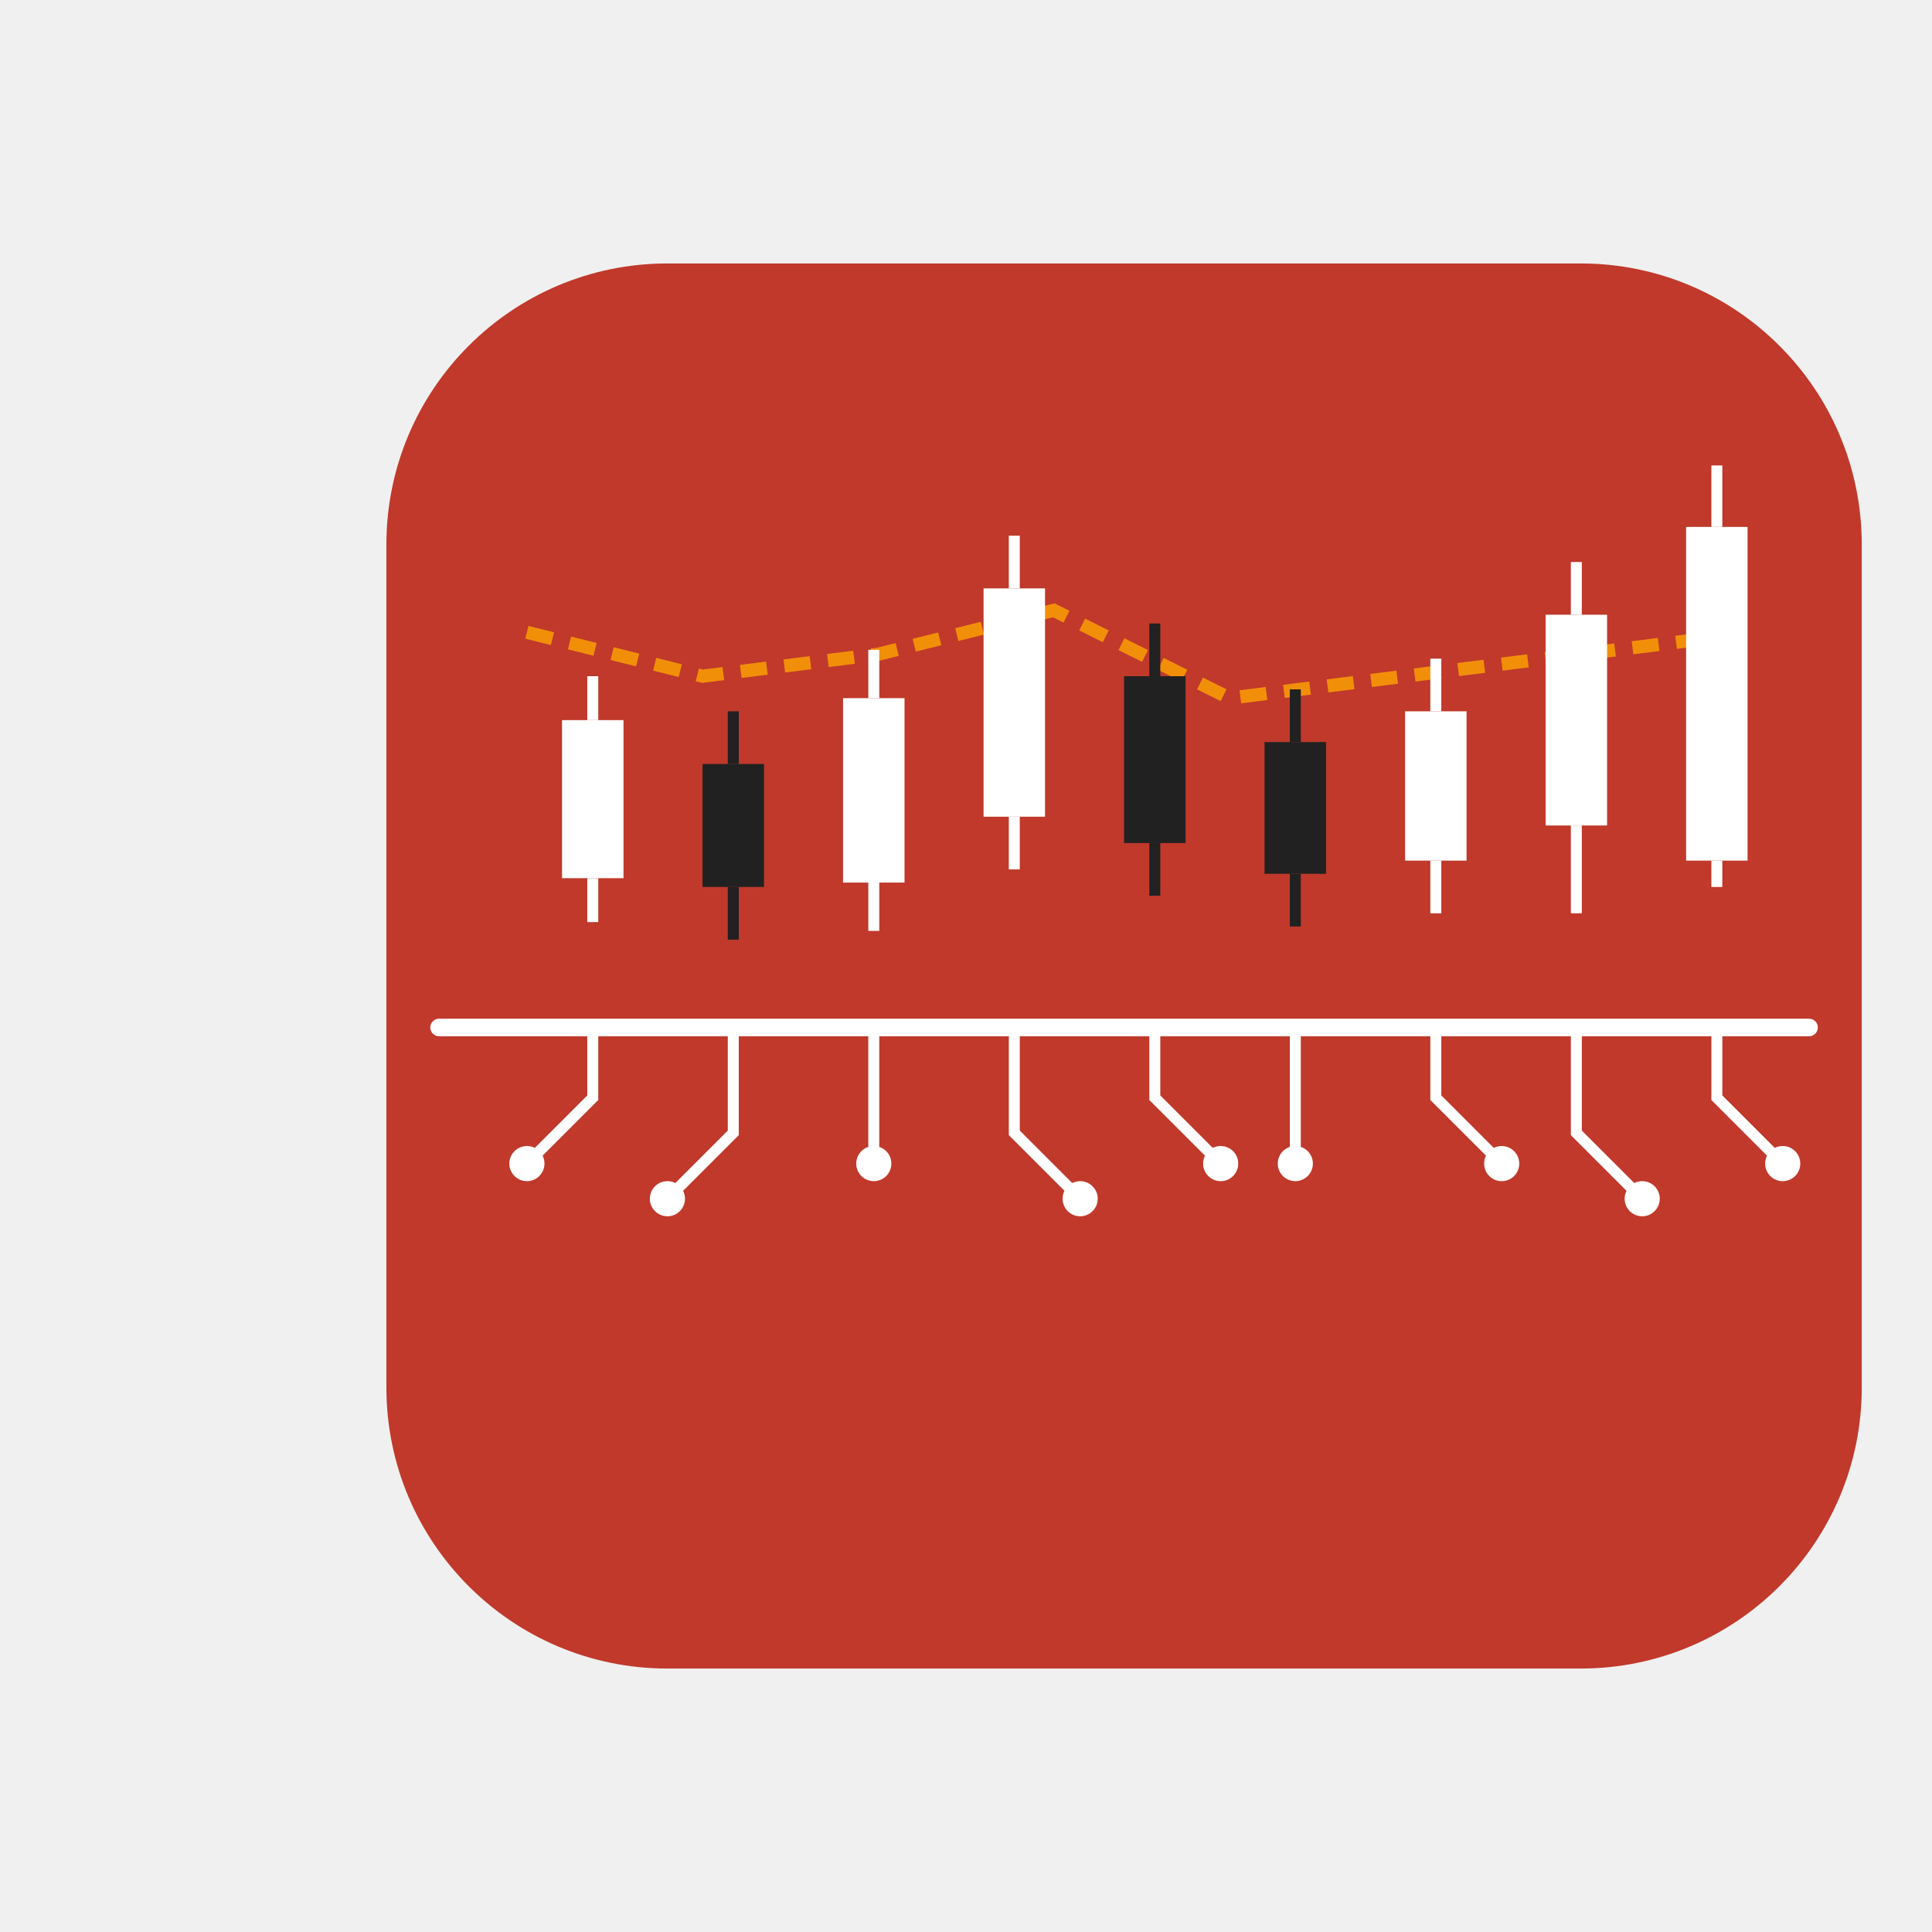
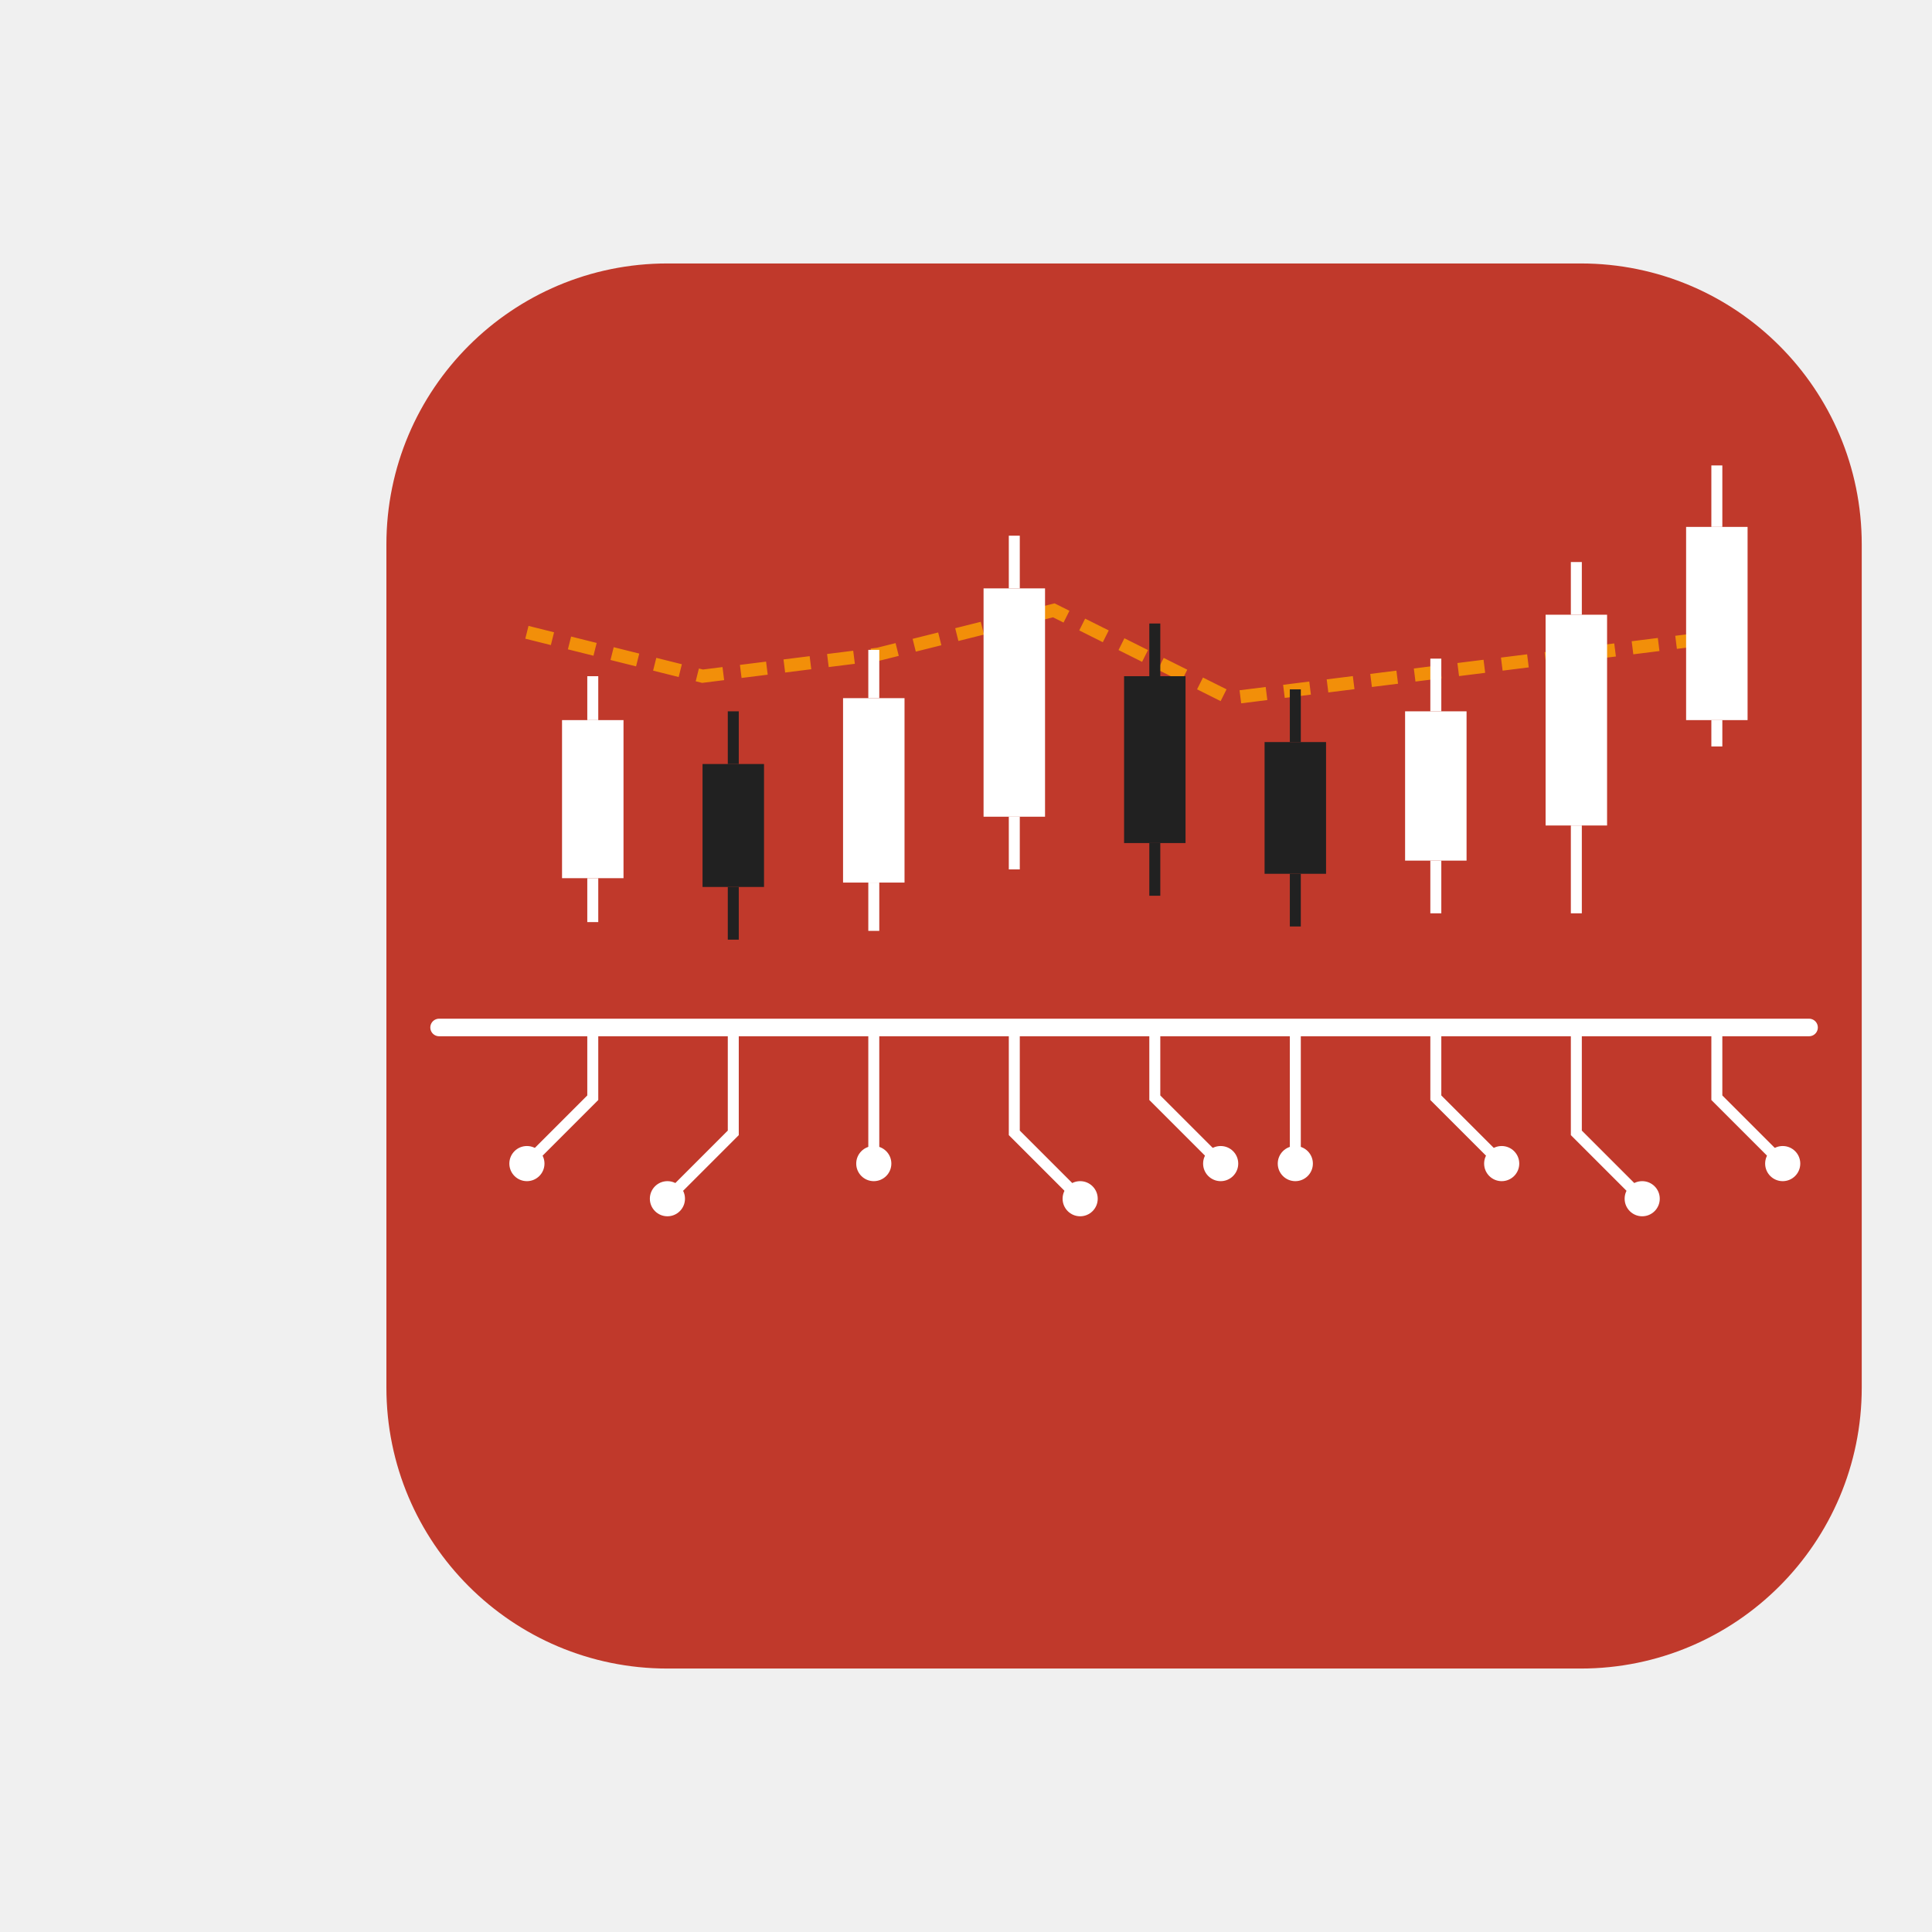
<svg xmlns="http://www.w3.org/2000/svg" width="440" height="440" viewBox="0 36 440 440" fill="none">
  <rect x="88" y="96" width="336" height="320" rx="64" fill="#C0392B" />
  <path d="M120 180 L160 190 L200 185 L240 175 L280 195 L320 190 L360 185 L400 180" stroke="#FFA500" stroke-width="3" stroke-dasharray="6 4" fill="none" opacity="0.8" />
  <rect x="128" y="200" width="14" height="36" fill="white" />
  <line x1="135" y1="190" x2="135" y2="200" stroke="white" stroke-width="2.5" />
  <line x1="135" y1="236" x2="135" y2="246" stroke="white" stroke-width="2.5" />
  <rect x="160" y="210" width="14" height="28" fill="#212121" />
  <line x1="167" y1="198" x2="167" y2="210" stroke="#212121" stroke-width="2.5" />
  <line x1="167" y1="238" x2="167" y2="250" stroke="#212121" stroke-width="2.5" />
  <rect x="192" y="195" width="14" height="42" fill="white" />
  <line x1="199" y1="184" x2="199" y2="195" stroke="white" stroke-width="2.5" />
  <line x1="199" y1="237" x2="199" y2="248" stroke="white" stroke-width="2.5" />
  <rect x="224" y="170" width="14" height="52" fill="white" />
  <line x1="231" y1="158" x2="231" y2="170" stroke="white" stroke-width="2.5" />
  <line x1="231" y1="222" x2="231" y2="234" stroke="white" stroke-width="2.5" />
  <rect x="256" y="190" width="14" height="38" fill="#212121" />
  <line x1="263" y1="178" x2="263" y2="190" stroke="#212121" stroke-width="2.5" />
  <line x1="263" y1="228" x2="263" y2="240" stroke="#212121" stroke-width="2.5" />
  <rect x="288" y="205" width="14" height="30" fill="#212121" />
  <line x1="295" y1="193" x2="295" y2="205" stroke="#212121" stroke-width="2.5" />
  <line x1="295" y1="235" x2="295" y2="247" stroke="#212121" stroke-width="2.5" />
  <rect x="320" y="198" width="14" height="34" fill="white" />
  <line x1="327" y1="186" x2="327" y2="198" stroke="white" stroke-width="2.5" />
  <line x1="327" y1="232" x2="327" y2="244" stroke="white" stroke-width="2.5" />
  <rect x="352" y="176" width="14" height="48" fill="white" />
  <line x1="359" y1="164" x2="359" y2="176" stroke="white" stroke-width="2.5" />
  <line x1="359" y1="224" x2="359" y2="244" stroke="white" stroke-width="2.5" />
-   <rect x="384" y="156" width="14" height="76" fill="white" />
+   <rect x="384" y="156" width="14" height="44" fill="white" />
  <line x1="391" y1="142" x2="391" y2="156" stroke="white" stroke-width="2.5" />
-   <line x1="391" y1="232" x2="391" y2="238" stroke="white" stroke-width="2.5" />
+   <line x1="391" y1="200" x2="391" y2="206" stroke="white" stroke-width="2.5" />
  <path d="M100 270H412" stroke="white" stroke-width="4" stroke-linecap="round" />
  <path d="M135 270V286L120 301" stroke="white" stroke-width="2.5" stroke-linecap="round" fill="none" />
  <circle cx="120" cy="301" r="4" fill="white" />
  <path d="M167 270V294L152 309" stroke="white" stroke-width="2.5" stroke-linecap="round" fill="none" />
  <circle cx="152" cy="309" r="4" fill="white" />
  <path d="M199 270V301" stroke="white" stroke-width="2.5" stroke-linecap="round" fill="none" />
  <circle cx="199" cy="301" r="4" fill="white" />
  <path d="M231 270V294L246 309" stroke="white" stroke-width="2.5" stroke-linecap="round" fill="none" />
  <circle cx="246" cy="309" r="4" fill="white" />
  <path d="M263 270V286L278 301" stroke="white" stroke-width="2.5" stroke-linecap="round" fill="none" />
  <circle cx="278" cy="301" r="4" fill="white" />
  <path d="M295 270V301" stroke="white" stroke-width="2.5" stroke-linecap="round" fill="none" />
  <circle cx="295" cy="301" r="4" fill="white" />
  <path d="M327 270V286L342 301" stroke="white" stroke-width="2.5" stroke-linecap="round" fill="none" />
  <circle cx="342" cy="301" r="4" fill="white" />
  <path d="M359 270V294L374 309" stroke="white" stroke-width="2.5" stroke-linecap="round" fill="none" />
  <circle cx="374" cy="309" r="4" fill="white" />
  <path d="M391 270V286L406 301" stroke="white" stroke-width="2.5" stroke-linecap="round" fill="none" />
  <circle cx="406" cy="301" r="4" fill="white" />
</svg>
